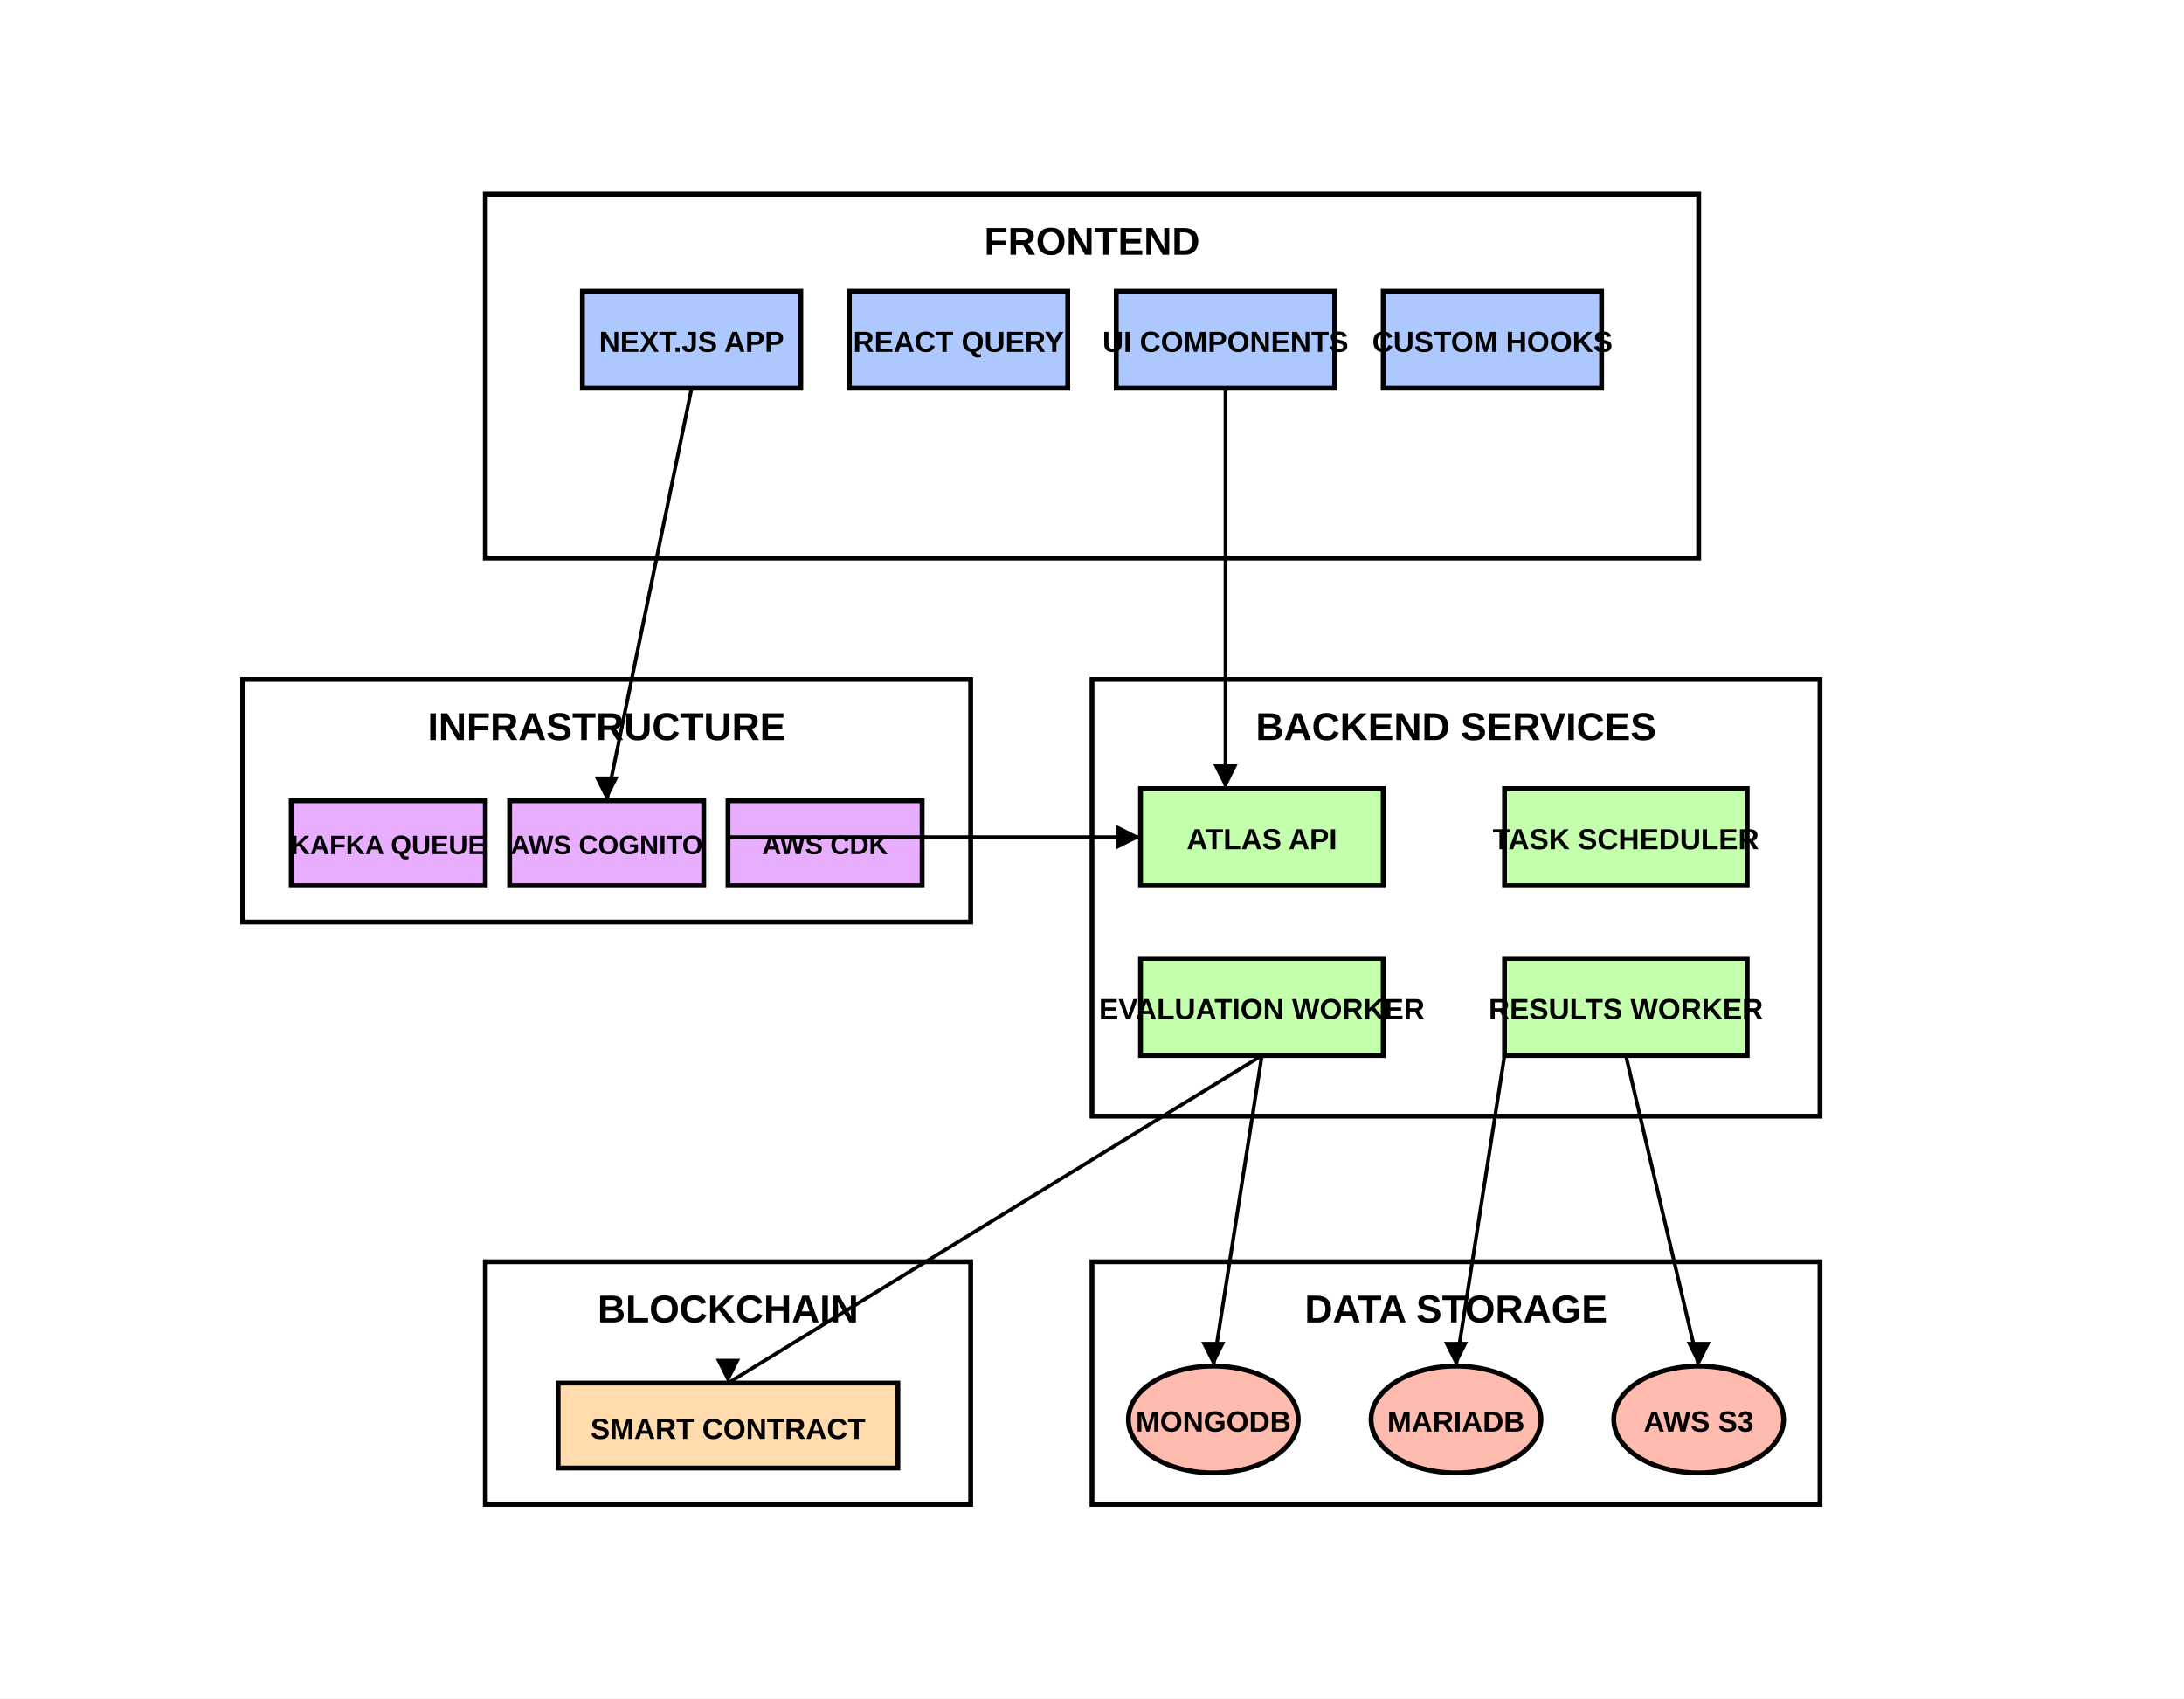
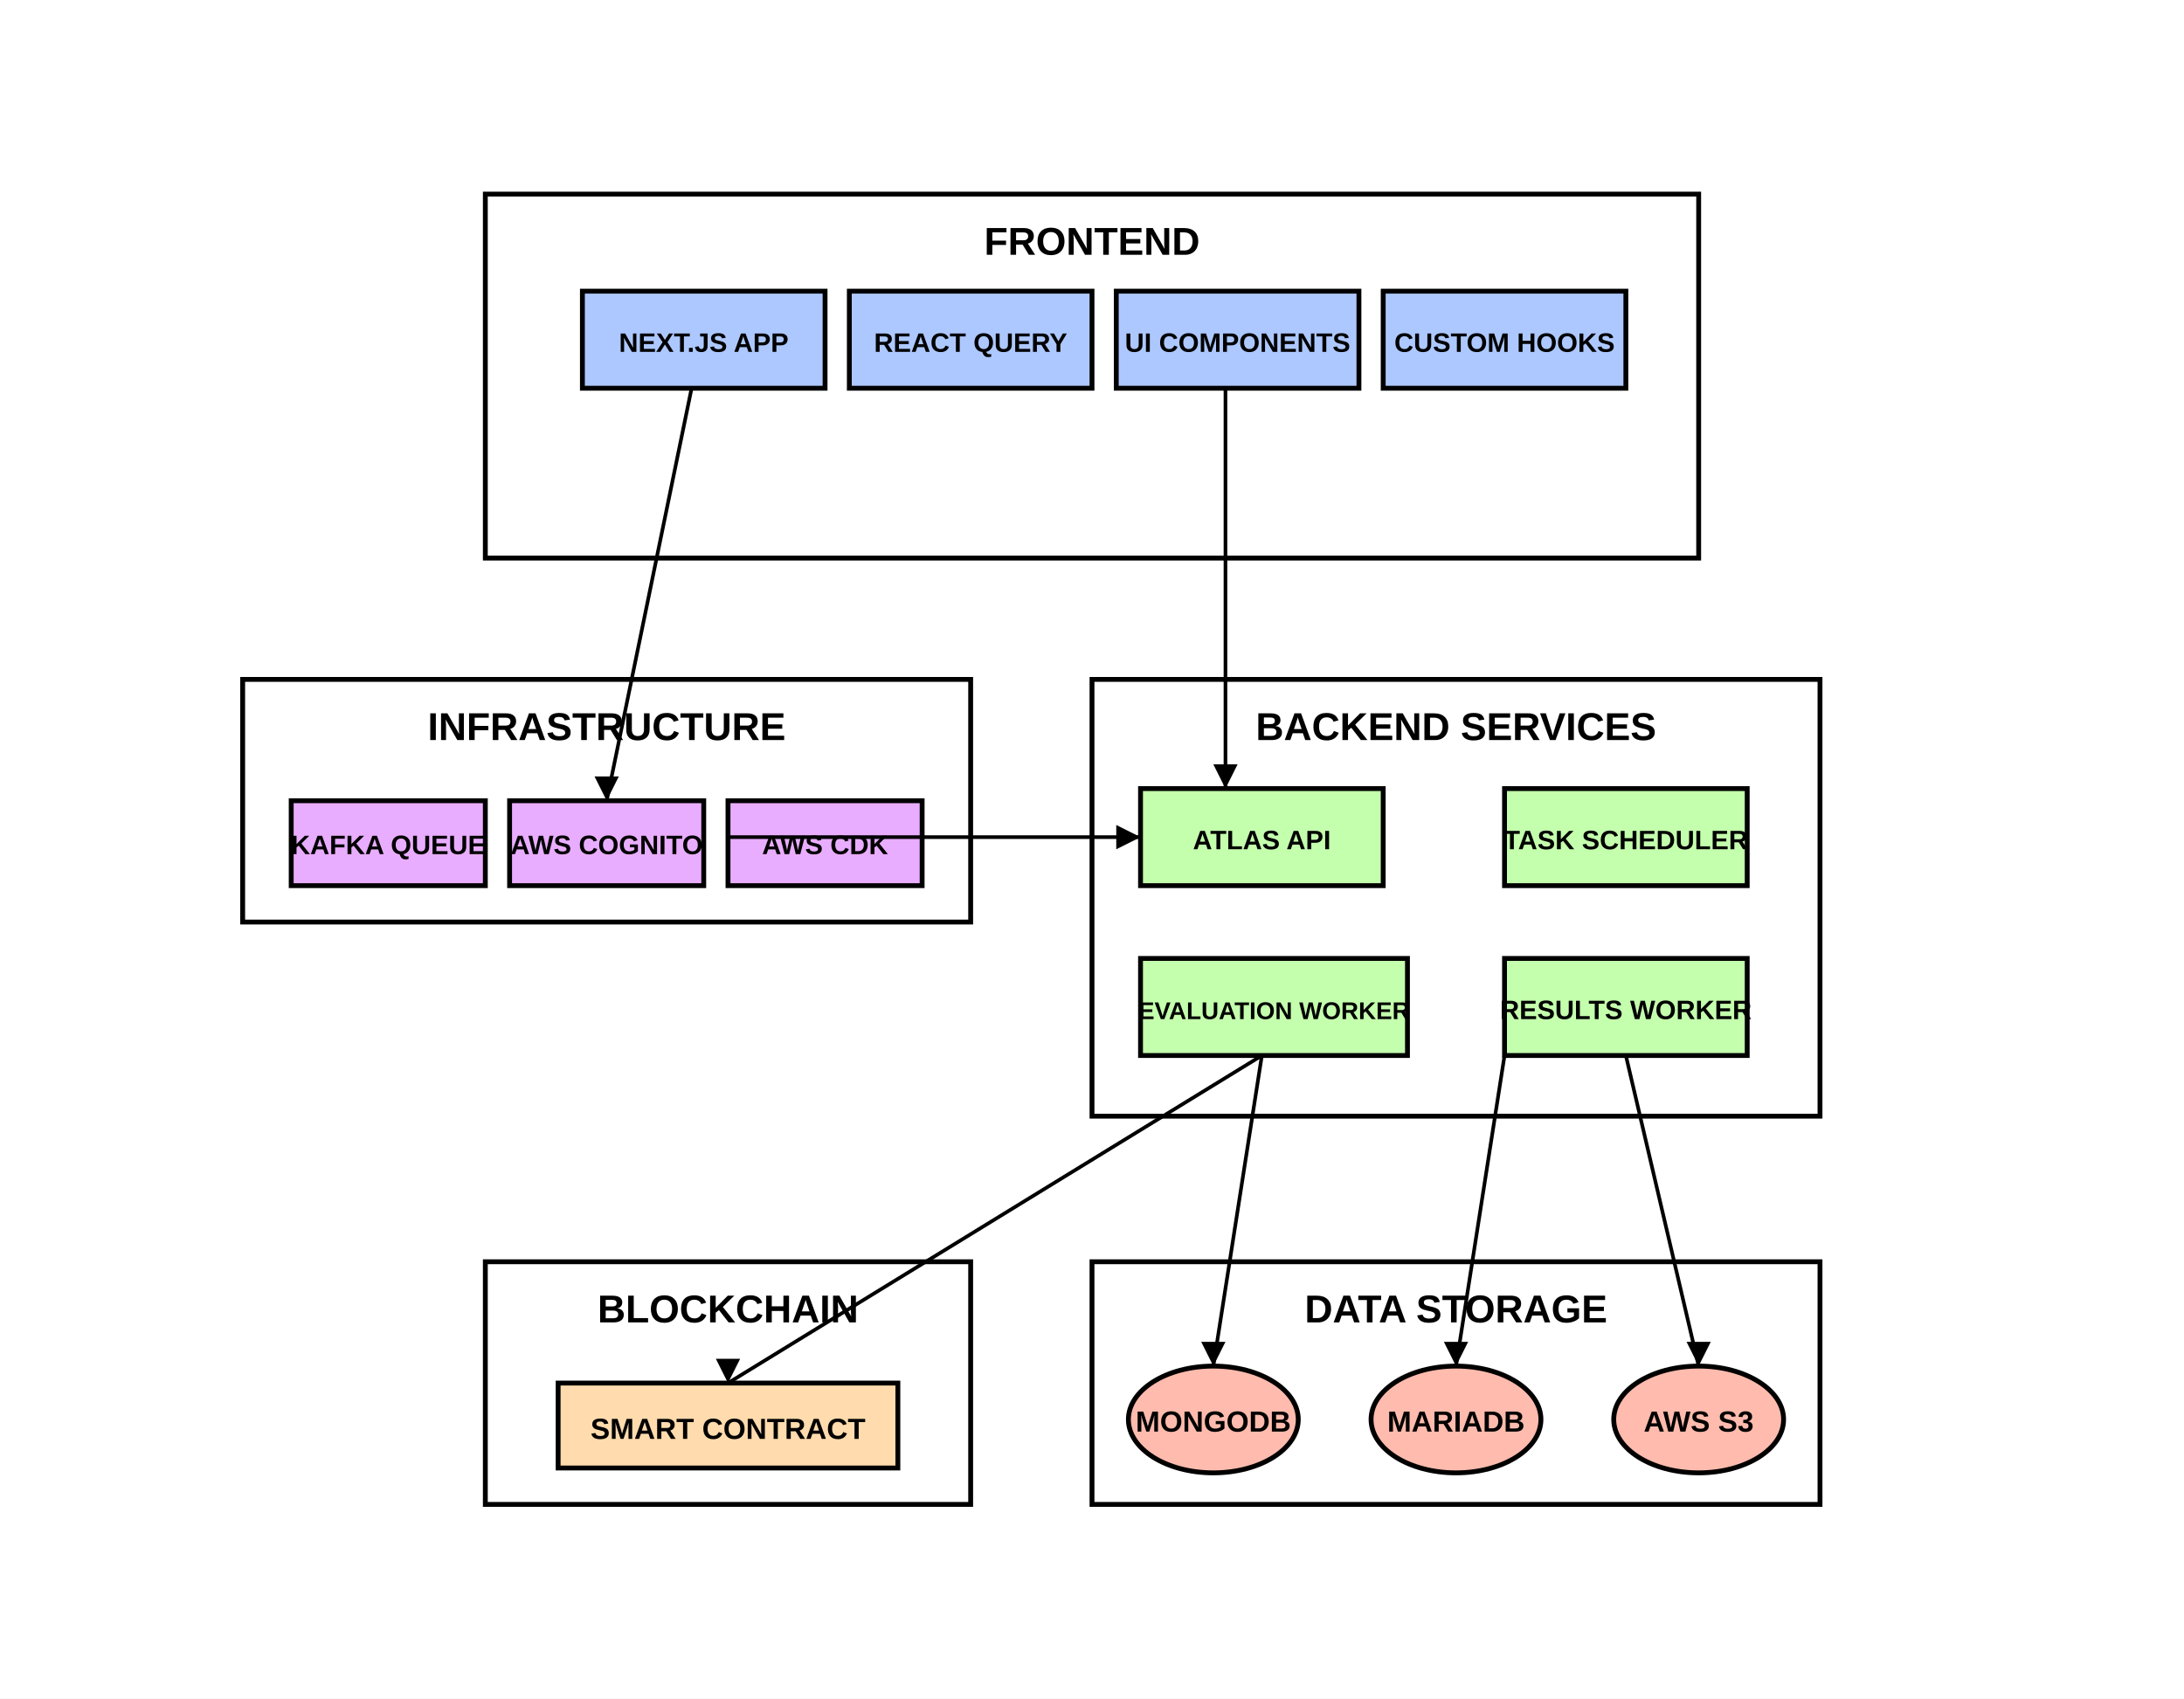
<svg xmlns="http://www.w3.org/2000/svg" width="900" height="700">
  <rect width="900" height="700" fill="#ffffff" />
  <rect x="200" y="80" width="500" height="150" fill="#ffffff" stroke="#000000" stroke-width="2" />
  <text x="450" y="105" font-family="Arial" font-size="16" font-weight="bold" text-anchor="middle">FRONTEND</text>
-   <rect x="240" y="120" width="90" height="40" fill="#adc8ff" stroke="#000000" stroke-width="2" />
-   <text x="285" y="145" font-family="Arial" font-size="12" font-weight="bold" text-anchor="middle">NEXT.JS APP</text>
-   <rect x="350" y="120" width="90" height="40" fill="#adc8ff" stroke="#000000" stroke-width="2" />
-   <text x="395" y="145" font-family="Arial" font-size="12" font-weight="bold" text-anchor="middle">REACT QUERY</text>
-   <rect x="460" y="120" width="90" height="40" fill="#adc8ff" stroke="#000000" stroke-width="2" />
-   <text x="505" y="145" font-family="Arial" font-size="12" font-weight="bold" text-anchor="middle">UI COMPONENTS</text>
-   <rect x="570" y="120" width="90" height="40" fill="#adc8ff" stroke="#000000" stroke-width="2" />
-   <text x="615" y="145" font-family="Arial" font-size="12" font-weight="bold" text-anchor="middle">CUSTOM HOOKS</text>
+   <rect x="240" y="120" width="100" height="40" fill="#adc8ff" stroke="#000000" stroke-width="2" />
+   <text x="290" y="145" font-family="Arial" font-size="11" font-weight="bold" text-anchor="middle">NEXT.JS APP</text>
+   <rect x="350" y="120" width="100" height="40" fill="#adc8ff" stroke="#000000" stroke-width="2" />
+   <text x="400" y="145" font-family="Arial" font-size="11" font-weight="bold" text-anchor="middle">REACT QUERY</text>
+   <rect x="460" y="120" width="100" height="40" fill="#adc8ff" stroke="#000000" stroke-width="2" />
+   <text x="510" y="145" font-family="Arial" font-size="11" font-weight="bold" text-anchor="middle">UI COMPONENTS</text>
+   <rect x="570" y="120" width="100" height="40" fill="#adc8ff" stroke="#000000" stroke-width="2" />
+   <text x="620" y="145" font-family="Arial" font-size="11" font-weight="bold" text-anchor="middle">CUSTOM HOOKS</text>
  <rect x="450" y="280" width="300" height="180" fill="#ffffff" stroke="#000000" stroke-width="2" />
  <text x="600" y="305" font-family="Arial" font-size="16" font-weight="bold" text-anchor="middle">BACKEND SERVICES</text>
  <rect x="470" y="325" width="100" height="40" fill="#c4ffad" stroke="#000000" stroke-width="2" />
-   <text x="520" y="350" font-family="Arial" font-size="12" font-weight="bold" text-anchor="middle">ATLAS API</text>
+   <text x="520" y="350" font-family="Arial" font-size="11" font-weight="bold" text-anchor="middle">ATLAS API</text>
  <rect x="620" y="325" width="100" height="40" fill="#c4ffad" stroke="#000000" stroke-width="2" />
-   <text x="670" y="350" font-family="Arial" font-size="12" font-weight="bold" text-anchor="middle">TASK SCHEDULER</text>
-   <rect x="470" y="395" width="100" height="40" fill="#c4ffad" stroke="#000000" stroke-width="2" />
-   <text x="520" y="420" font-family="Arial" font-size="12" font-weight="bold" text-anchor="middle">EVALUATION WORKER</text>
+   <text x="670" y="350" font-family="Arial" font-size="11" font-weight="bold" text-anchor="middle">TASK SCHEDULER</text>
+   <rect x="470" y="395" width="110" height="40" fill="#c4ffad" stroke="#000000" stroke-width="2" />
+   <text x="525" y="420" font-family="Arial" font-size="10" font-weight="bold" text-anchor="middle">EVALUATION WORKER</text>
  <rect x="620" y="395" width="100" height="40" fill="#c4ffad" stroke="#000000" stroke-width="2" />
-   <text x="670" y="420" font-family="Arial" font-size="12" font-weight="bold" text-anchor="middle">RESULTS WORKER</text>
+   <text x="670" y="420" font-family="Arial" font-size="11" font-weight="bold" text-anchor="middle">RESULTS WORKER</text>
  <rect x="100" y="280" width="300" height="100" fill="#ffffff" stroke="#000000" stroke-width="2" />
  <text x="250" y="305" font-family="Arial" font-size="16" font-weight="bold" text-anchor="middle">INFRASTRUCTURE</text>
  <rect x="120" y="330" width="80" height="35" fill="#e9adff" stroke="#000000" stroke-width="2" />
  <text x="160" y="352" font-family="Arial" font-size="11" font-weight="bold" text-anchor="middle">KAFKA QUEUE</text>
  <rect x="210" y="330" width="80" height="35" fill="#e9adff" stroke="#000000" stroke-width="2" />
  <text x="250" y="352" font-family="Arial" font-size="11" font-weight="bold" text-anchor="middle">AWS COGNITO</text>
  <rect x="300" y="330" width="80" height="35" fill="#e9adff" stroke="#000000" stroke-width="2" />
  <text x="340" y="352" font-family="Arial" font-size="11" font-weight="bold" text-anchor="middle">AWS CDK</text>
  <rect x="200" y="520" width="200" height="100" fill="#ffffff" stroke="#000000" stroke-width="2" />
  <text x="300" y="545" font-family="Arial" font-size="16" font-weight="bold" text-anchor="middle">BLOCKCHAIN</text>
  <rect x="230" y="570" width="140" height="35" fill="#ffdbad" stroke="#000000" stroke-width="2" />
  <text x="300" y="593" font-family="Arial" font-size="12" font-weight="bold" text-anchor="middle">SMART CONTRACT</text>
  <rect x="450" y="520" width="300" height="100" fill="#ffffff" stroke="#000000" stroke-width="2" />
  <text x="600" y="545" font-family="Arial" font-size="16" font-weight="bold" text-anchor="middle">DATA STORAGE</text>
  <ellipse cx="500" cy="585" rx="35" ry="22" fill="#ffbbad" stroke="#000000" stroke-width="2" />
  <text x="500" y="590" font-family="Arial" font-size="12" font-weight="bold" text-anchor="middle">MONGODB</text>
  <ellipse cx="600" cy="585" rx="35" ry="22" fill="#ffbbad" stroke="#000000" stroke-width="2" />
  <text x="600" y="590" font-family="Arial" font-size="12" font-weight="bold" text-anchor="middle">MARIADB</text>
  <ellipse cx="700" cy="585" rx="35" ry="22" fill="#ffbbad" stroke="#000000" stroke-width="2" />
  <text x="700" y="590" font-family="Arial" font-size="12" font-weight="bold" text-anchor="middle">AWS S3</text>
  <line x1="505" y1="160" x2="505" y2="325" stroke="#000000" stroke-width="1.5" />
  <polygon points="505,325 500,315 510,315" fill="#000000" />
  <line x1="285" y1="160" x2="250" y2="330" stroke="#000000" stroke-width="1.5" />
  <polygon points="250,330 245,320 255,320" fill="#000000" />
  <line x1="300" y1="345" x2="470" y2="345" stroke="#000000" stroke-width="1.5" />
  <polygon points="470,345 460,340 460,350" fill="#000000" />
  <line x1="520" y1="435" x2="300" y2="570" stroke="#000000" stroke-width="1.5" />
  <polygon points="300,570 295,560 305,560" fill="#000000" />
  <line x1="520" y1="435" x2="500" y2="563" stroke="#000000" stroke-width="1.5" />
  <polygon points="500,563 495,553 505,553" fill="#000000" />
  <line x1="620" y1="435" x2="600" y2="563" stroke="#000000" stroke-width="1.5" />
  <polygon points="600,563 595,553 605,553" fill="#000000" />
  <line x1="670" y1="435" x2="700" y2="563" stroke="#000000" stroke-width="1.5" />
  <polygon points="700,563 695,553 705,553" fill="#000000" />
</svg>
